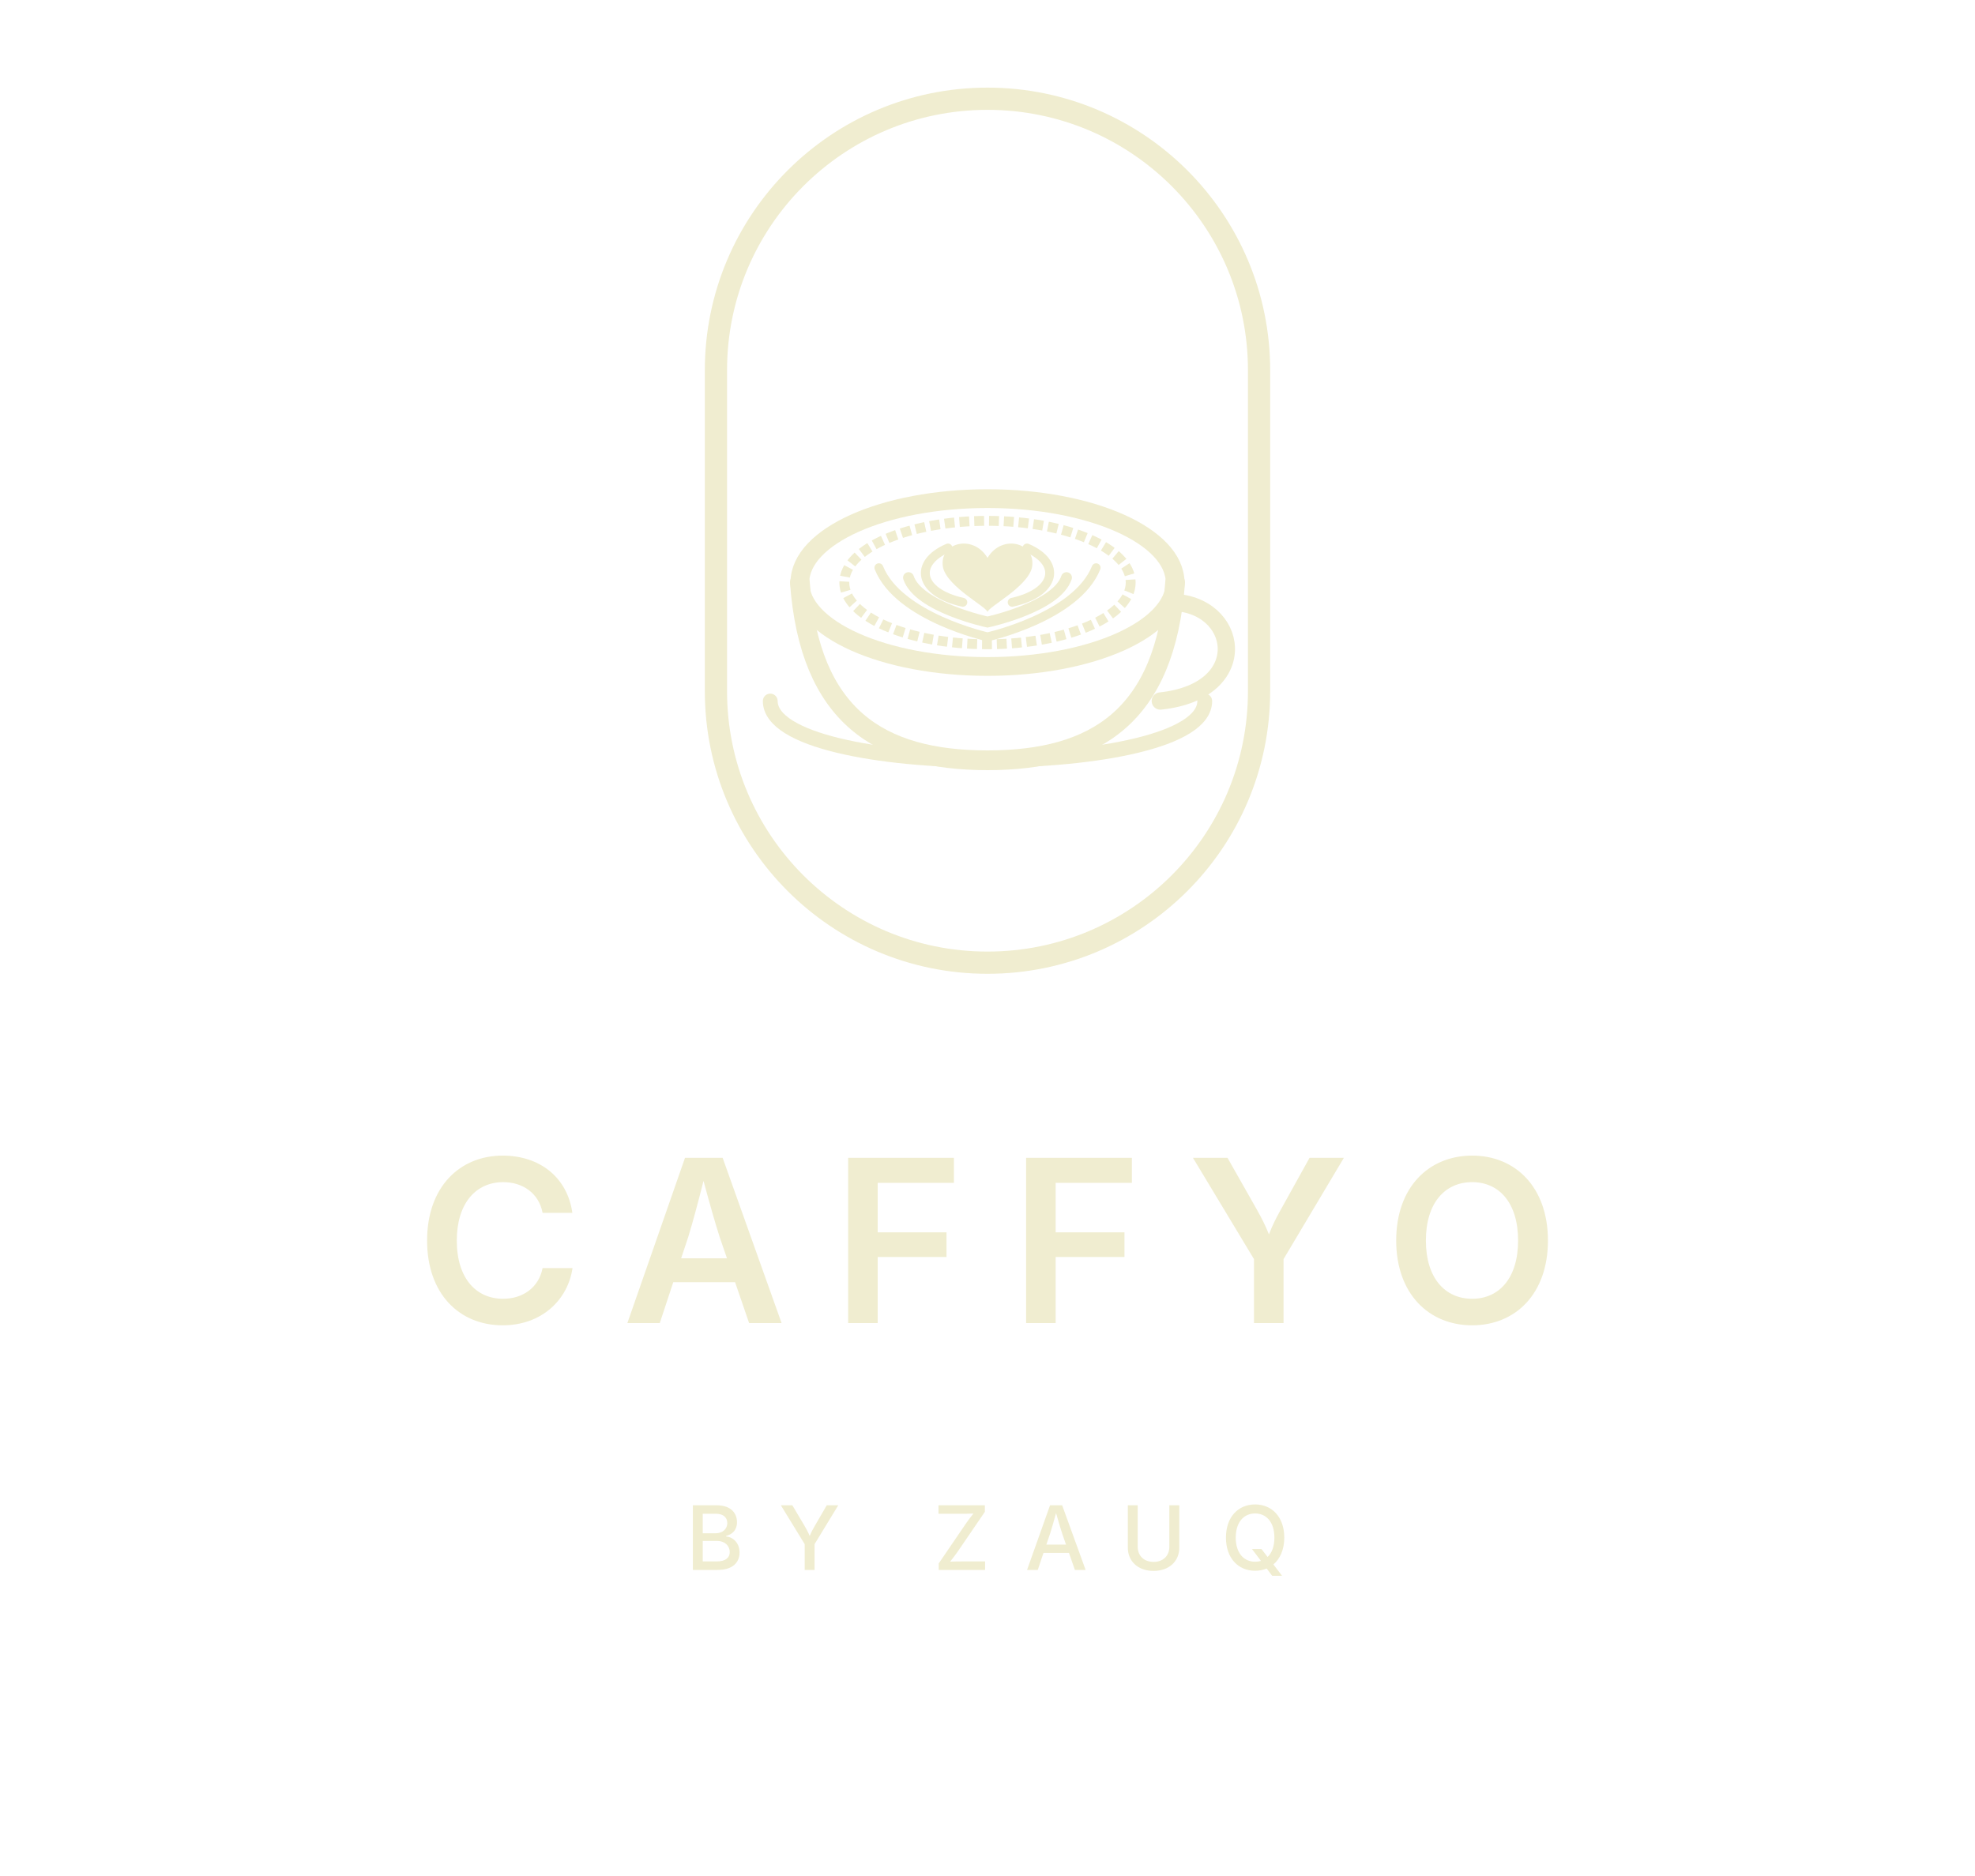
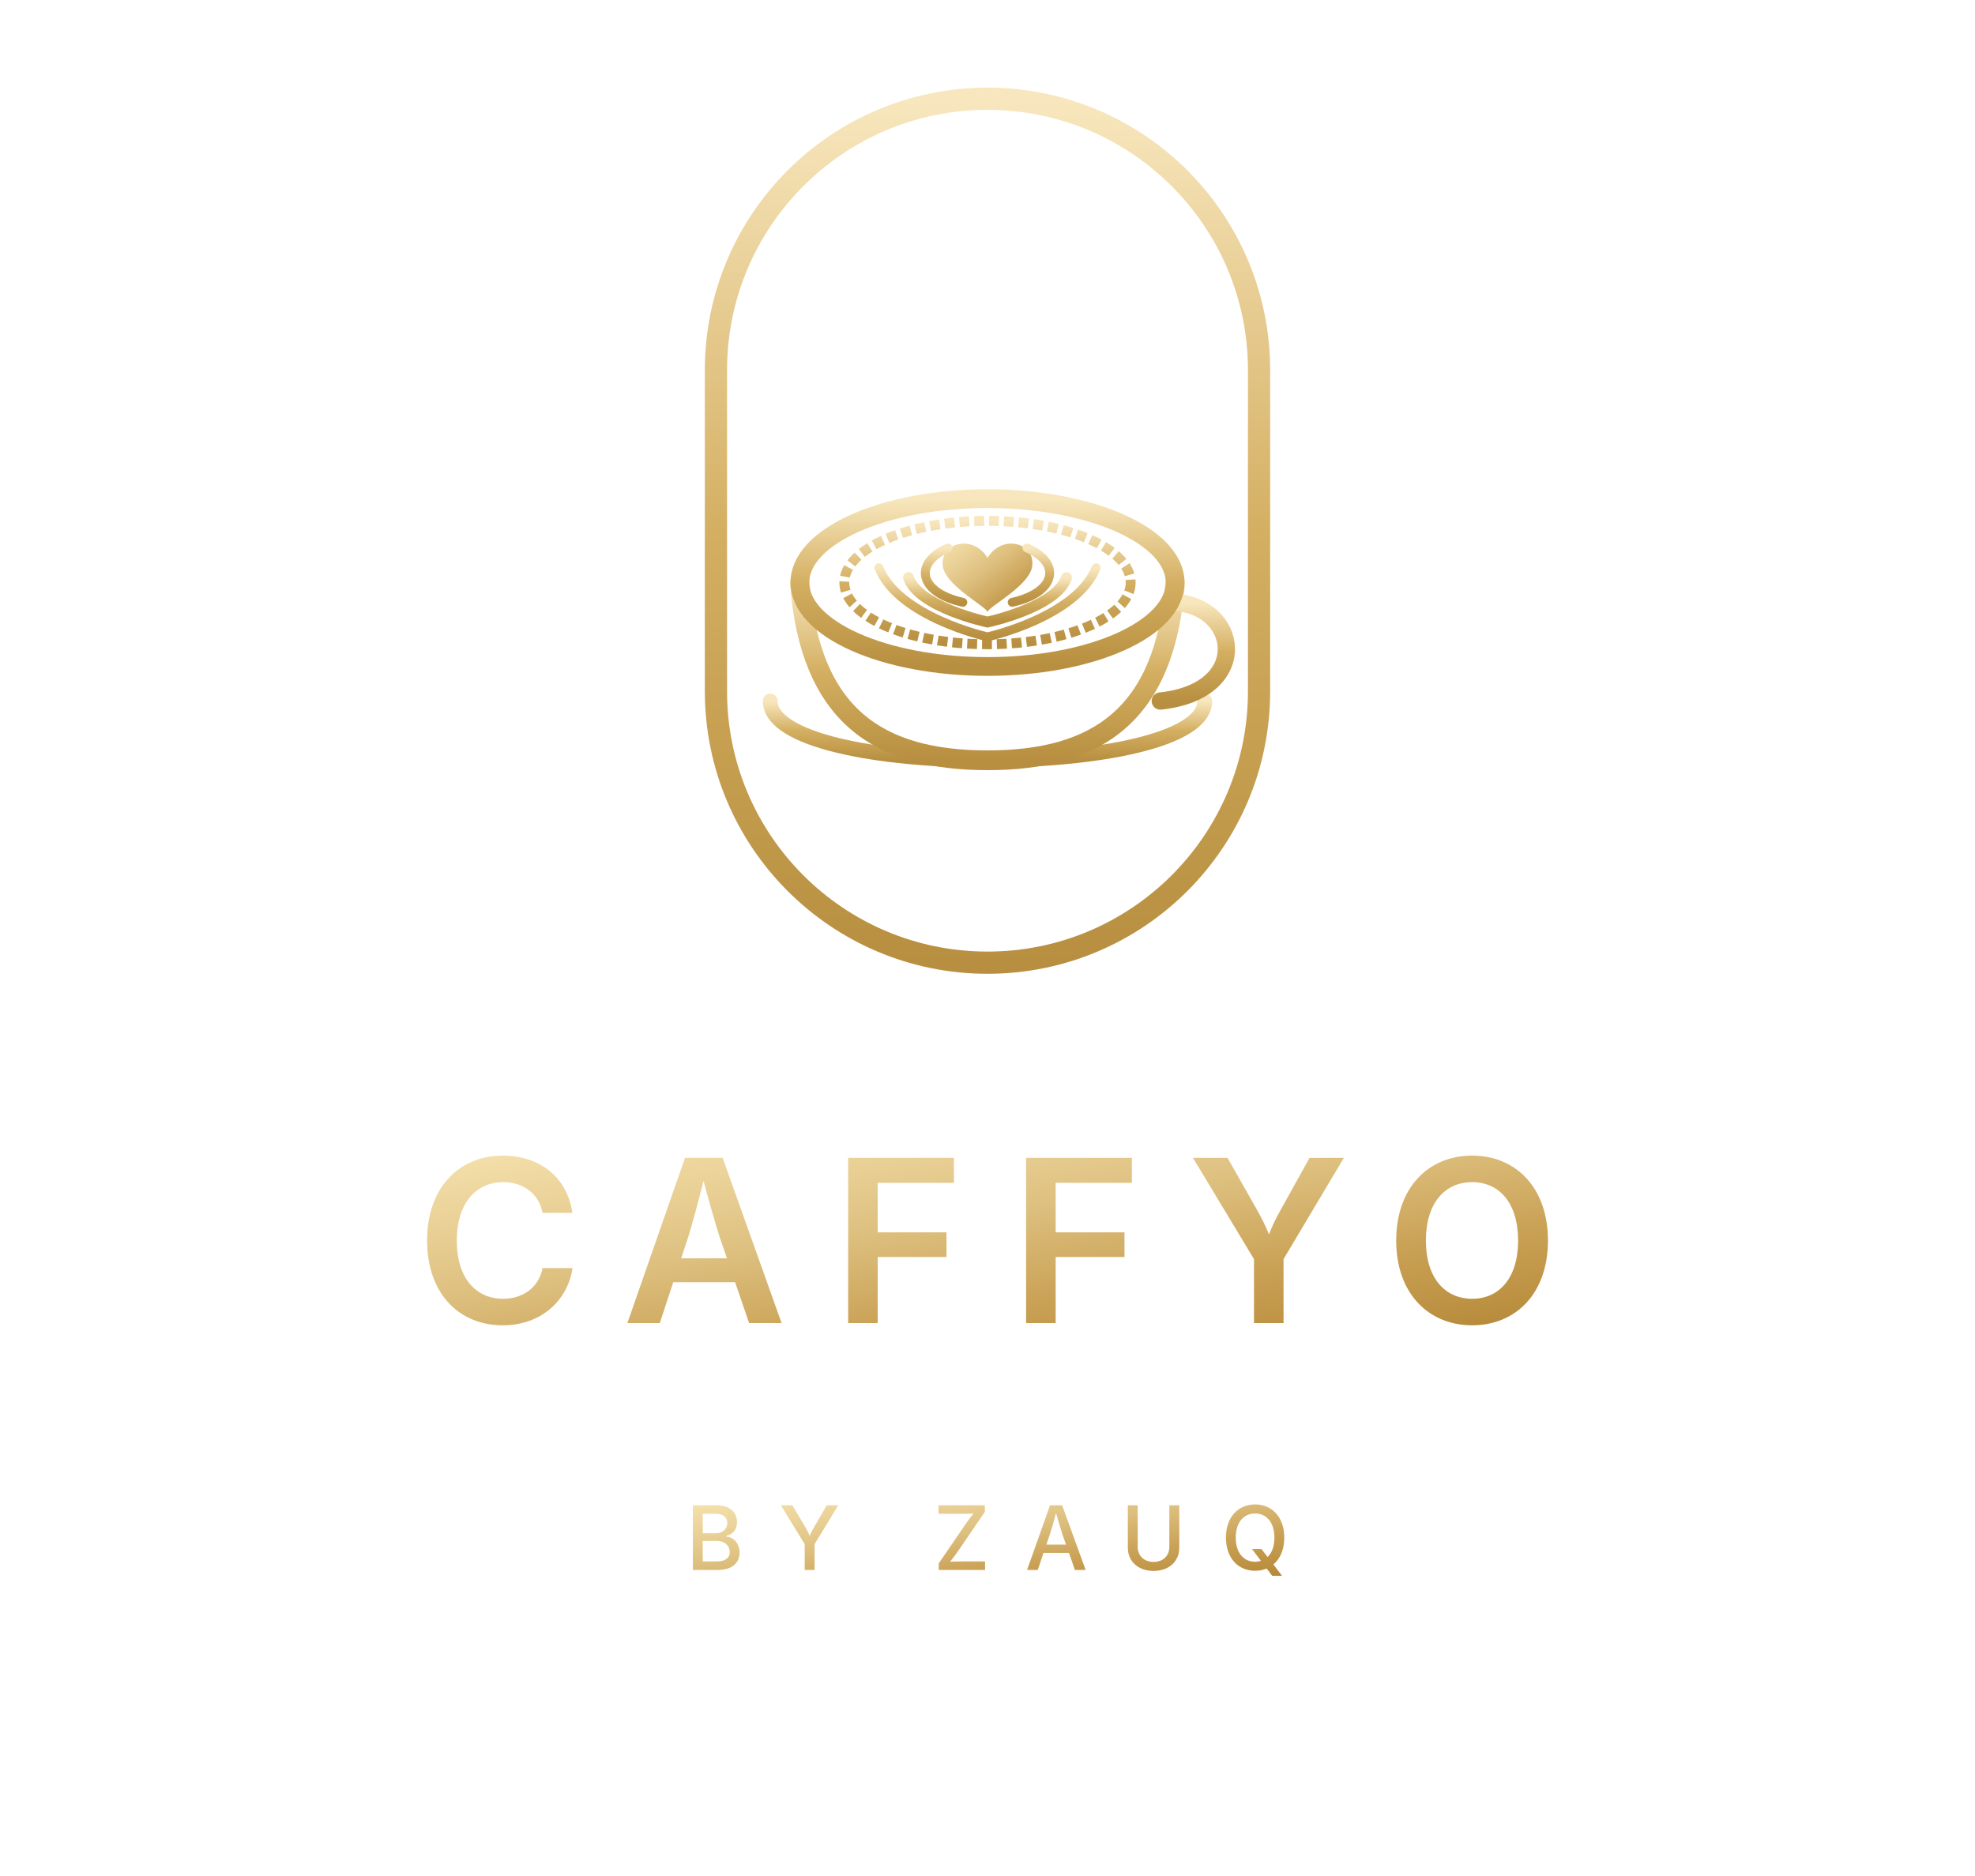
<svg xmlns="http://www.w3.org/2000/svg" viewBox="0 0 400 380" width="100%" height="100%">
  <defs>
    <linearGradient id="caffyoGold" x1="0%" y1="0%" x2="100%" y2="100%">
-       <stop offset="0%" stop-color="#f0edd0" />
-       <stop offset="40%" stop-color="#f0edd0" />
-       <stop offset="70%" stop-color="#f0edd0" />
-       <stop offset="100%" stop-color="#f0edd0" />
+       <stop offset="0%" stop-color="#f5e1ad" />
+       <stop offset="40%" stop-color="#dfc282" />
+       <stop offset="70%" stop-color="#caa256" />
+       <stop offset="100%" stop-color="#b68939" />
    </linearGradient>
    <linearGradient id="caffyoGoldStroke" x1="0%" y1="0%" x2="0%" y2="100%">
-       <stop offset="0%" stop-color="#f0edd0" />
-       <stop offset="50%" stop-color="#f0edd0" />
-       <stop offset="100%" stop-color="#f0edd0" />
+       <stop offset="0%" stop-color="#f8e7be" />
+       <stop offset="50%" stop-color="#d4af62" />
+       <stop offset="100%" stop-color="#b88f40" />
    </linearGradient>
    <filter id="subtleGlow" x="-20%" y="-20%" width="140%" height="140%">
      <feGaussianBlur stdDeviation="1.5" result="blur" />
      <feComposite in="SourceGraphic" in2="blur" operator="over" />
    </filter>
  </defs>
  <g id="zauq-emblem" transform="translate(0, 5)">
    <rect x="145" y="15" width="110" height="175" rx="55" ry="55" fill="none" stroke="url(#caffyoGoldStroke)" stroke-width="4.5" stroke-linecap="round" />
    <g transform="translate(200, 115)">
      <path d="M -44,22 C -44,38 44,38 44,22" fill="none" stroke="url(#caffyoGoldStroke)" stroke-width="3" stroke-linecap="round" />
      <path d="M -38,-2 C -36,25 -22,34 0,34 C 22,34 36,25 38,-2" fill="none" stroke="url(#caffyoGoldStroke)" stroke-width="4" stroke-linecap="round" stroke-linejoin="round" />
      <path d="M 37,2 C 51,2 54,20 35,22" fill="none" stroke="url(#caffyoGoldStroke)" stroke-width="3.5" stroke-linecap="round" />
      <ellipse cx="0" cy="-2" rx="38" ry="17" fill="none" stroke="url(#caffyoGoldStroke)" stroke-width="3.8" />
      <ellipse cx="0" cy="-2" rx="29" ry="12.5" fill="none" stroke="url(#caffyoGoldStroke)" stroke-width="2" stroke-dasharray="2 1" />
      <path d="M 0,-7 C -3,-12 -10,-10 -9,-5 C -8,-1 0,3 0,4 C 0,3 8,-1 9,-5 C 10,-10 3,-12 0,-7 Z" fill="url(#caffyoGold)" />
      <path d="M -16,-3 C -14,3 0,6 0,6 C 0,6 14,3 16,-3" fill="none" stroke="url(#caffyoGoldStroke)" stroke-width="2.2" stroke-linecap="round" />
      <path d="M -22,-5 C -18,5 0,9 0,9 C 0,9 18,5 22,-5" fill="none" stroke="url(#caffyoGoldStroke)" stroke-width="1.8" stroke-linecap="round" />
      <path d="M -8,-9 C -15,-6 -14,0 -5,2" fill="none" stroke="url(#caffyoGoldStroke)" stroke-width="1.8" stroke-linecap="round" />
      <path d="M 8,-9 C 15,-6 14,0 5,2" fill="none" stroke="url(#caffyoGoldStroke)" stroke-width="1.8" stroke-linecap="round" />
    </g>
  </g>
  <g transform="translate(200, 268)">
    <text text-anchor="middle" font-family="'Plus Jakarta Sans', 'Outfit', 'Montserrat', -apple-system, sans-serif" font-size="46" font-weight="600" letter-spacing="9" fill="url(#caffyoGold)">CAFFYO</text>
  </g>
  <g transform="translate(200, 318)">
    <line x1="-140" y1="-5" x2="-80" y2="-5" stroke="url(#caffyoGoldStroke)" stroke-width="2.5" stroke-linecap="round" />
    <text text-anchor="middle" font-family="'Plus Jakarta Sans', 'Outfit', 'Montserrat', -apple-system, sans-serif" font-size="18" font-weight="500" letter-spacing="7" fill="url(#caffyoGold)">BY ZAUQ</text>
    <line x1="80" y1="-5" x2="140" y2="-5" stroke="url(#caffyoGoldStroke)" stroke-width="2.5" stroke-linecap="round" />
  </g>
</svg>
